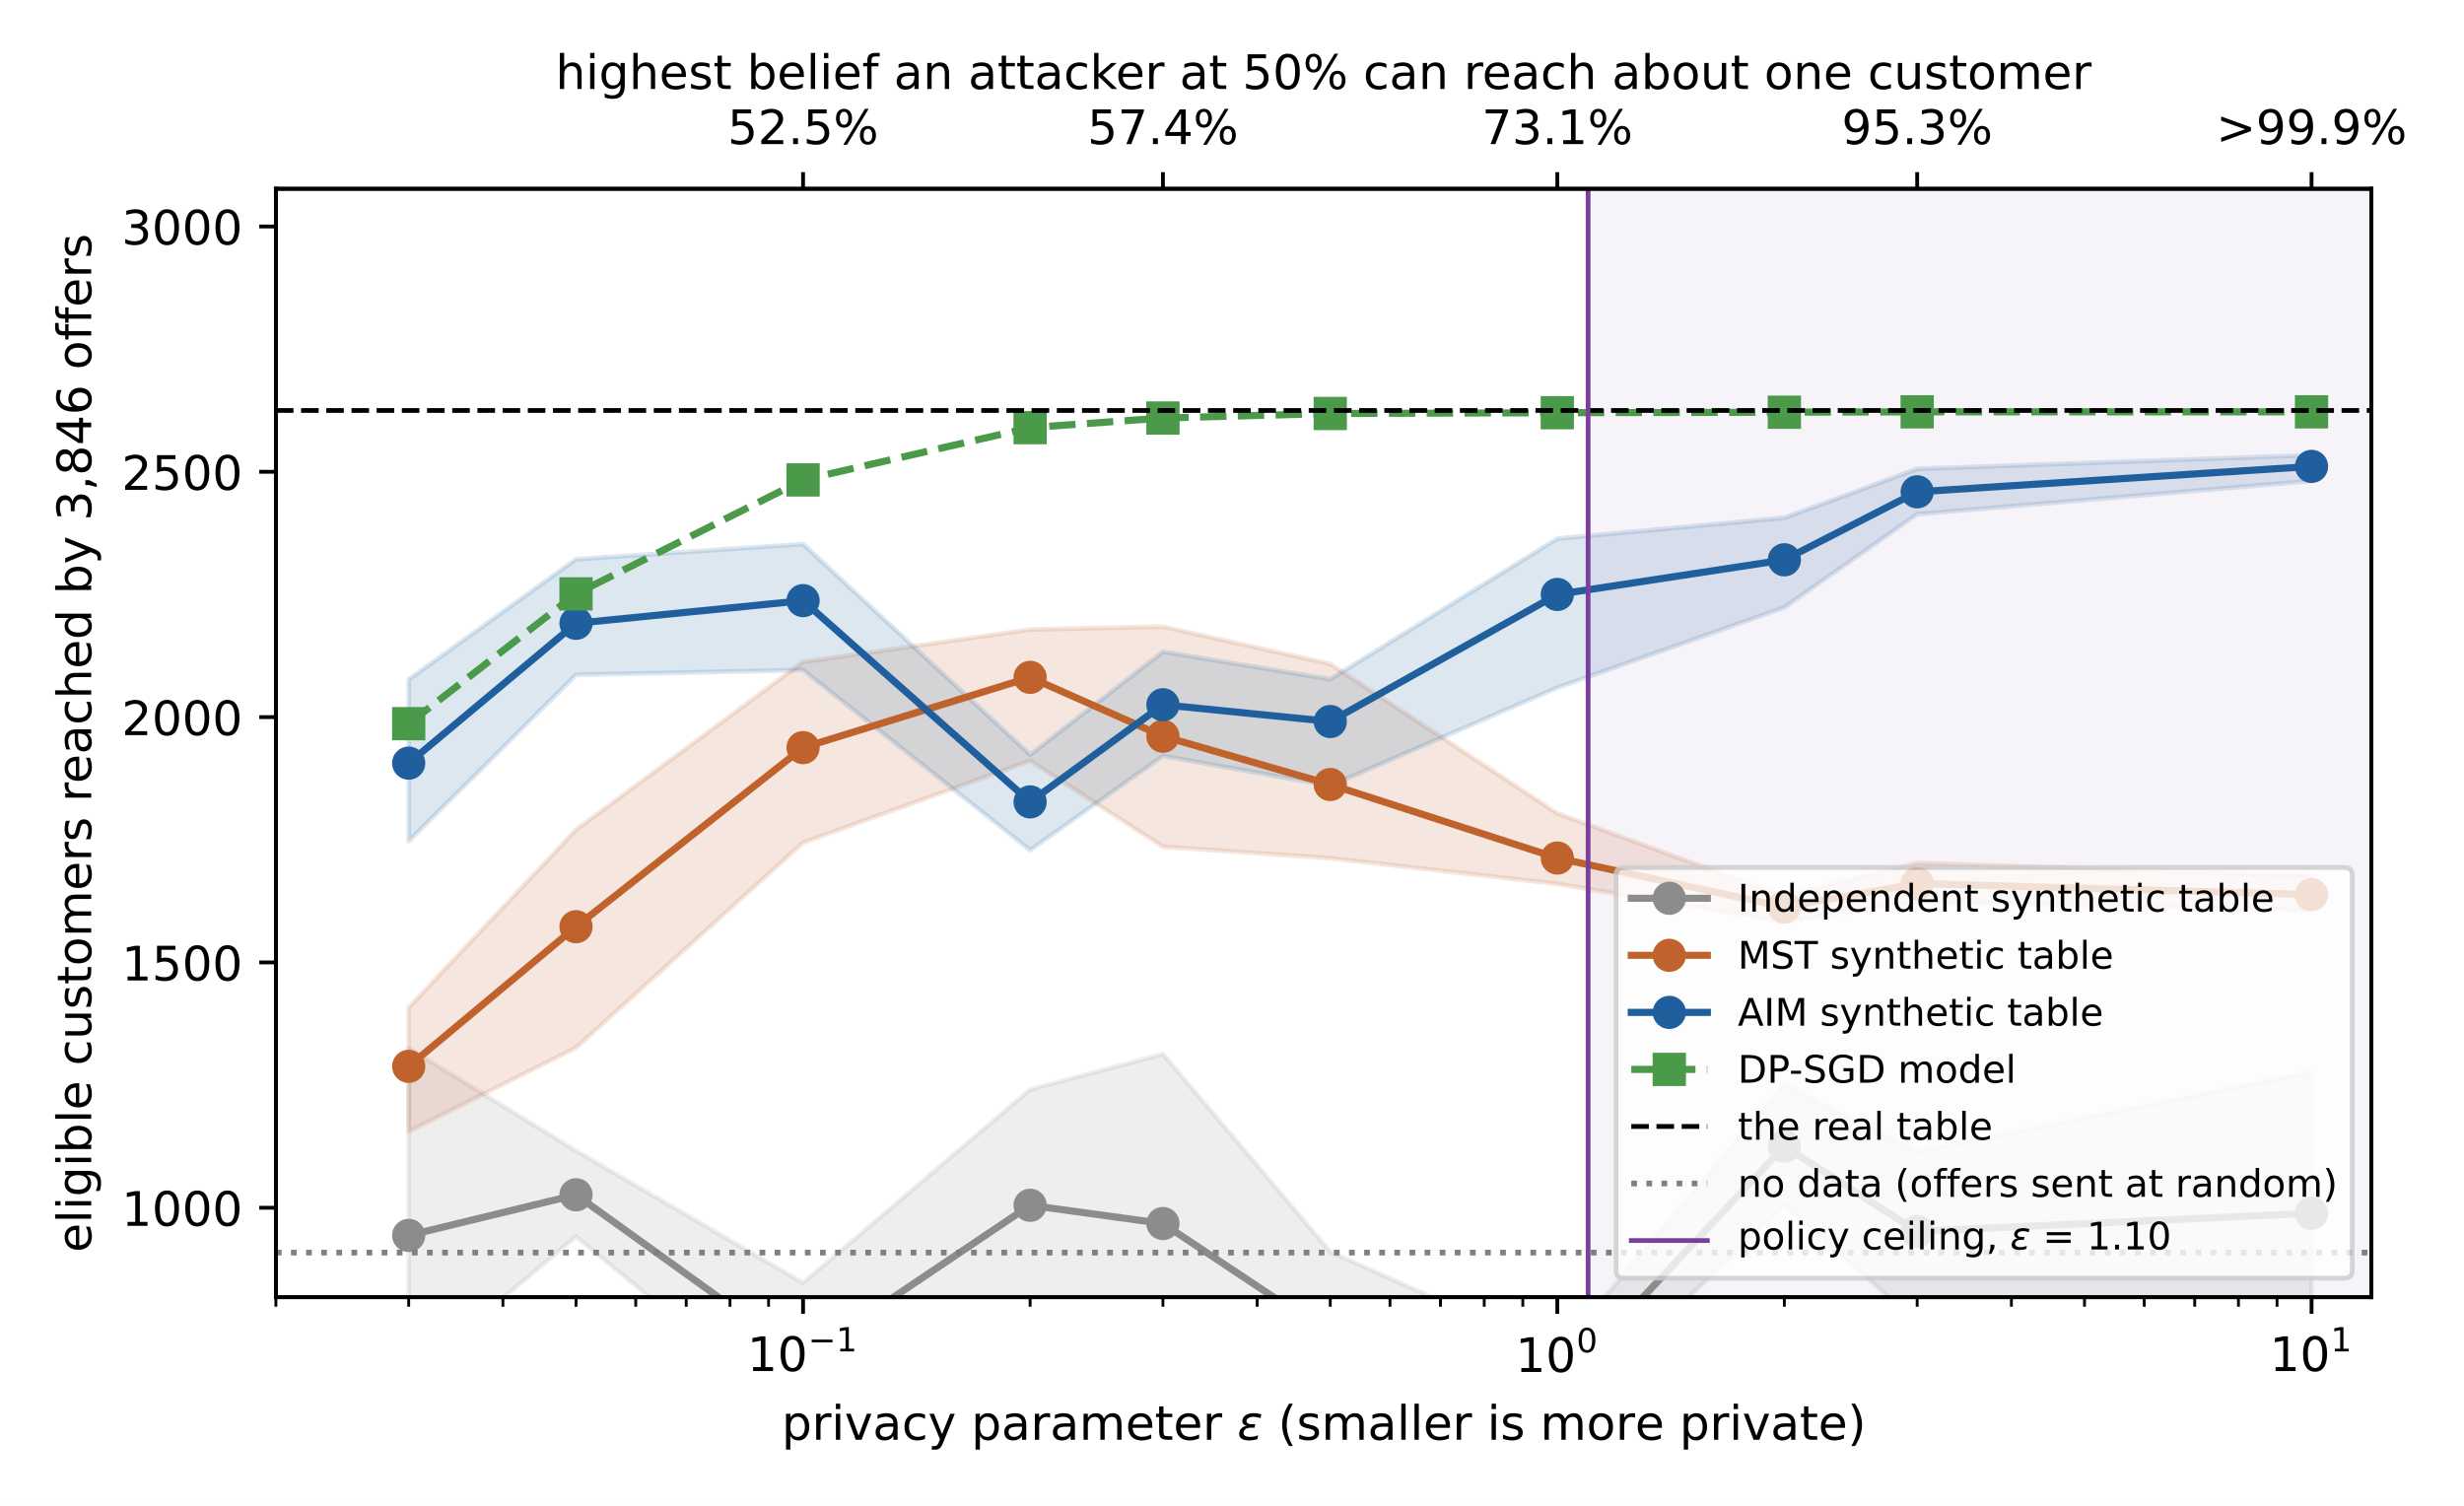
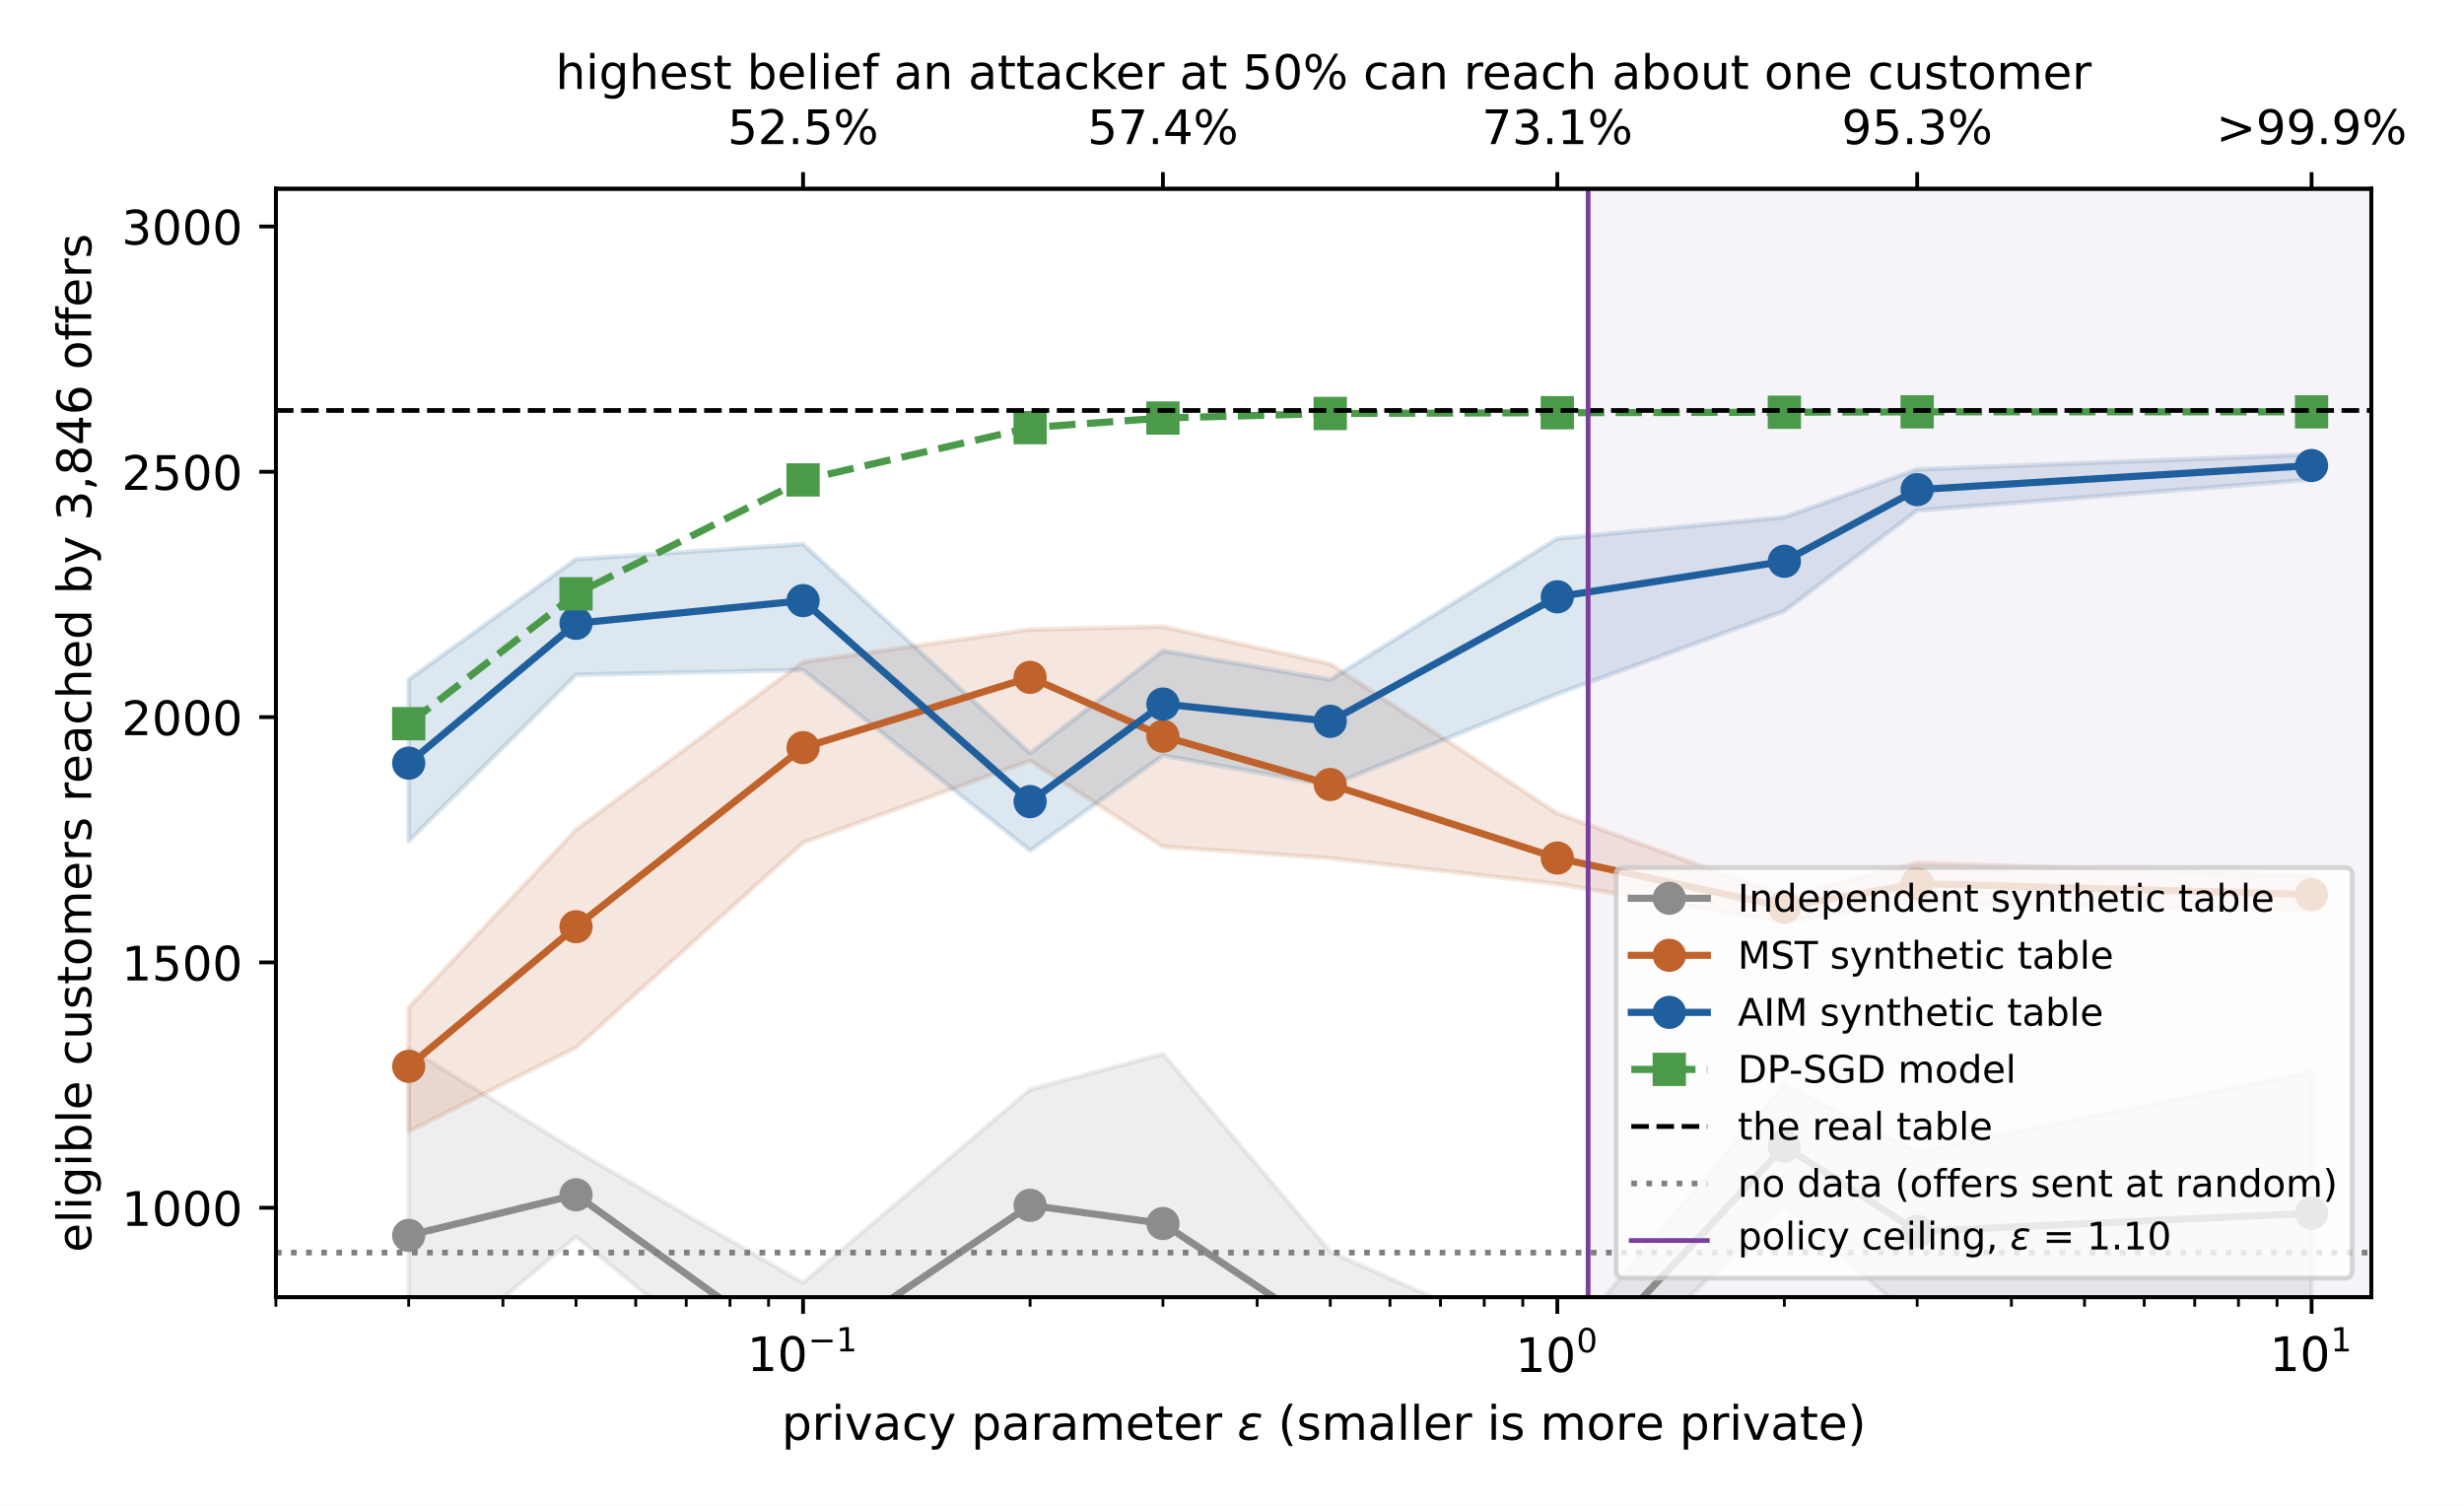
<svg xmlns="http://www.w3.org/2000/svg" xmlns:xlink="http://www.w3.org/1999/xlink" width="518.4pt" height="316.8pt" viewBox="0 0 518.4 316.8" version="1.1">
  <defs>
    <style type="text/css">*{stroke-linejoin: round; stroke-linecap: butt}</style>
  </defs>
  <g id="figure_1">
    <g id="patch_1">
      <path d="M 0 316.8  L 518.4 316.8  L 518.4 0  L 0 0  z " style="fill: #ffffff" />
    </g>
    <g id="axes_1">
      <g id="patch_2">
        <path d="M 58.042 272.915  L 498.891 272.915  L 498.891 39.72  L 58.042 39.72  z " style="fill: #ffffff" />
      </g>
      <g id="FillBetweenPolyCollection_1">
        <defs>
          <path id="m046c547643" d="M 85.985 -96.294  L 85.985 -27.052  L 121.189 -56.636  L 168.958 -17.225  L 216.726 -40.471  L 244.669 -16.956  L 279.873 -20.817  L 327.642 -17.142  L 375.411 -63.304  L 403.353 -38.592  L 486.326 -21.932  L 486.326 -91.257  L 486.326 -91.257  L 403.353 -74.473  L 375.411 -88.614  L 327.642 -32.172  L 279.873 -53.436  L 244.669 -95.055  L 216.726 -87.582  L 168.958 -46.912  L 121.189 -74.679  L 85.985 -96.294  z " style="stroke: #8c8c8c; stroke-opacity: 0.15" />
        </defs>
        <g clip-path="url(#p48dd86b86d)">
          <use xlink:href="#m046c547643" x="0" y="316.8" style="fill: #8c8c8c; fill-opacity: 0.15; stroke: #8c8c8c; stroke-opacity: 0.15" />
        </g>
      </g>
      <g id="FillBetweenPolyCollection_2">
        <defs>
          <path id="m3405b8606b" d="M 85.985 -104.82  L 85.985 -78.767  L 121.189 -96.377  L 168.958 -139.503  L 216.726 -156.742  L 244.669 -138.657  L 279.873 -136.242  L 327.642 -130.833  L 375.411 -122.864  L 403.353 -127.096  L 486.326 -125.217  L 486.326 -132.546  L 486.326 -132.546  L 403.353 -135.23  L 375.411 -128.19  L 327.642 -145.676  L 279.873 -177.098  L 244.669 -184.963  L 216.726 -184.364  L 168.958 -177.531  L 121.189 -142.229  L 85.985 -104.82  z " style="stroke: #c0622b; stroke-opacity: 0.15" />
        </defs>
        <g clip-path="url(#p48dd86b86d)">
          <use xlink:href="#m3405b8606b" x="0" y="316.8" style="fill: #c0622b; fill-opacity: 0.15; stroke: #c0622b; stroke-opacity: 0.15" />
        </g>
      </g>
      <g id="FillBetweenPolyCollection_3">
        <defs>
-           <path id="ma29a6dd625" d="M 85.985 -173.836  L 85.985 -139.834  L 121.189 -174.827  L 168.958 -175.838  L 216.726 -137.934  L 244.669 -157.753  L 279.873 -151.477  L 327.642 -172.122  L 375.411 -189.01  L 403.353 -208.622  L 486.326 -215.621  L 486.326 -221.03  L 486.326 -221.03  L 403.353 -218.16  L 375.411 -207.858  L 327.642 -203.482  L 279.873 -173.898  L 244.669 -179.678  L 216.726 -158.022  L 168.958 -202.325  L 121.189 -199.146  L 85.985 -173.836  z " style="stroke: #1f5f9e; stroke-opacity: 0.15" />
+           <path id="me65c56dc7b" d="M 85.985 -173.836  L 85.985 -139.834  L 121.189 -174.827  L 168.958 -175.838  L 216.726 -137.852  L 244.669 -157.836  L 279.873 -151.539  L 327.642 -170.801  L 375.411 -188.246  L 403.353 -209.407  L 486.326 -215.889  L 486.326 -221.174  L 486.326 -221.174  L 403.353 -218.057  L 375.411 -207.982  L 327.642 -203.523  L 279.873 -173.815  L 244.669 -179.885  L 216.726 -158.352  L 168.958 -202.325  L 121.189 -199.146  L 85.985 -173.836  z " style="stroke: #1f5f9e; stroke-opacity: 0.15" />
        </defs>
        <g clip-path="url(#p48dd86b86d)">
-           <use xlink:href="#ma29a6dd625" x="0" y="316.8" style="fill: #1f5f9e; fill-opacity: 0.15; stroke: #1f5f9e; stroke-opacity: 0.15" />
+           <use xlink:href="#me65c56dc7b" x="0" y="316.8" style="fill: #1f5f9e; fill-opacity: 0.15; stroke: #1f5f9e; stroke-opacity: 0.15" />
        </g>
      </g>
      <g id="patch_3">
        <path d="M 334.123 272.915  L 498.891 272.915  L 498.891 39.72  L 334.123 39.72  z " clip-path="url(#p48dd86b86d)" style="fill: #7a3e9d; opacity: 0.06; stroke: #7a3e9d; stroke-linejoin: miter" />
      </g>
      <g id="matplotlib.axis_1">
        <g id="xtick_1">
          <g id="line2d_1">
            <defs>
              <path id="m0643501b7b" d="M 0 0  L 0 3.5  " style="stroke: #000000; stroke-width: 0.8" />
            </defs>
            <g>
              <use xlink:href="#m0643501b7b" x="168.958" y="272.915" style="stroke: #000000; stroke-width: 0.8" />
            </g>
          </g>
          <g id="text_1">
            <g transform="translate(157.2078 289.2153)">
              <text>
                <tspan x="0" y="-0.762" style="font-size: 10px; font-family: 'DejaVu Sans'">1</tspan>
                <tspan x="6.362" y="-0.762" style="font-size: 10px; font-family: 'DejaVu Sans'">0</tspan>
                <tspan x="12.82" y="-4.892" style="font-size: 7px; font-family: 'DejaVu Sans'">−</tspan>
                <tspan x="18.686" y="-4.892" style="font-size: 7px; font-family: 'DejaVu Sans'">1</tspan>
              </text>
            </g>
          </g>
        </g>
        <g id="xtick_2">
          <g id="line2d_2">
            <g>
              <use xlink:href="#m0643501b7b" x="327.642" y="272.915" style="stroke: #000000; stroke-width: 0.8" />
            </g>
          </g>
          <g id="text_2">
            <g transform="translate(318.8418 289.3153)">
              <text>
                <tspan x="0" y="-0.675" style="font-size: 10px; font-family: 'DejaVu Sans'">1</tspan>
                <tspan x="6.362" y="-0.675" style="font-size: 10px; font-family: 'DejaVu Sans'">0</tspan>
                <tspan x="12.82" y="-4.805" style="font-size: 7px; font-family: 'DejaVu Sans'">0</tspan>
              </text>
            </g>
          </g>
        </g>
        <g id="xtick_3">
          <g id="line2d_3">
            <g>
              <use xlink:href="#m0643501b7b" x="486.326" y="272.915" style="stroke: #000000; stroke-width: 0.8" />
            </g>
          </g>
          <g id="text_3">
            <g transform="translate(477.5259 289.2153)">
              <text>
                <tspan x="0" y="-0.762" style="font-size: 10px; font-family: 'DejaVu Sans'">1</tspan>
                <tspan x="6.362" y="-0.762" style="font-size: 10px; font-family: 'DejaVu Sans'">0</tspan>
                <tspan x="12.82" y="-4.892" style="font-size: 7px; font-family: 'DejaVu Sans'">1</tspan>
              </text>
            </g>
          </g>
        </g>
        <g id="xtick_4">
          <g id="line2d_4">
            <defs>
              <path id="md805db2b2f" d="M 0 0  L 0 2  " style="stroke: #000000; stroke-width: 0.6" />
            </defs>
            <g>
              <use xlink:href="#md805db2b2f" x="58.042" y="272.915" style="stroke: #000000; stroke-width: 0.6" />
            </g>
          </g>
        </g>
        <g id="xtick_5">
          <g id="line2d_5">
            <g>
              <use xlink:href="#md805db2b2f" x="85.985" y="272.915" style="stroke: #000000; stroke-width: 0.6" />
            </g>
          </g>
        </g>
        <g id="xtick_6">
          <g id="line2d_6">
            <g>
              <use xlink:href="#md805db2b2f" x="105.811" y="272.915" style="stroke: #000000; stroke-width: 0.6" />
            </g>
          </g>
        </g>
        <g id="xtick_7">
          <g id="line2d_7">
            <g>
              <use xlink:href="#md805db2b2f" x="121.189" y="272.915" style="stroke: #000000; stroke-width: 0.6" />
            </g>
          </g>
        </g>
        <g id="xtick_8">
          <g id="line2d_8">
            <g>
              <use xlink:href="#md805db2b2f" x="133.754" y="272.915" style="stroke: #000000; stroke-width: 0.6" />
            </g>
          </g>
        </g>
        <g id="xtick_9">
          <g id="line2d_9">
            <g>
              <use xlink:href="#md805db2b2f" x="144.377" y="272.915" style="stroke: #000000; stroke-width: 0.6" />
            </g>
          </g>
        </g>
        <g id="xtick_10">
          <g id="line2d_10">
            <g>
              <use xlink:href="#md805db2b2f" x="153.58" y="272.915" style="stroke: #000000; stroke-width: 0.6" />
            </g>
          </g>
        </g>
        <g id="xtick_11">
          <g id="line2d_11">
            <g>
              <use xlink:href="#md805db2b2f" x="161.697" y="272.915" style="stroke: #000000; stroke-width: 0.6" />
            </g>
          </g>
        </g>
        <g id="xtick_12">
          <g id="line2d_12">
            <g>
              <use xlink:href="#md805db2b2f" x="216.726" y="272.915" style="stroke: #000000; stroke-width: 0.6" />
            </g>
          </g>
        </g>
        <g id="xtick_13">
          <g id="line2d_13">
            <g>
              <use xlink:href="#md805db2b2f" x="244.669" y="272.915" style="stroke: #000000; stroke-width: 0.6" />
            </g>
          </g>
        </g>
        <g id="xtick_14">
          <g id="line2d_14">
            <g>
              <use xlink:href="#md805db2b2f" x="264.495" y="272.915" style="stroke: #000000; stroke-width: 0.6" />
            </g>
          </g>
        </g>
        <g id="xtick_15">
          <g id="line2d_15">
            <g>
              <use xlink:href="#md805db2b2f" x="279.873" y="272.915" style="stroke: #000000; stroke-width: 0.6" />
            </g>
          </g>
        </g>
        <g id="xtick_16">
          <g id="line2d_16">
            <g>
              <use xlink:href="#md805db2b2f" x="292.438" y="272.915" style="stroke: #000000; stroke-width: 0.6" />
            </g>
          </g>
        </g>
        <g id="xtick_17">
          <g id="line2d_17">
            <g>
              <use xlink:href="#md805db2b2f" x="303.061" y="272.915" style="stroke: #000000; stroke-width: 0.6" />
            </g>
          </g>
        </g>
        <g id="xtick_18">
          <g id="line2d_18">
            <g>
              <use xlink:href="#md805db2b2f" x="312.264" y="272.915" style="stroke: #000000; stroke-width: 0.6" />
            </g>
          </g>
        </g>
        <g id="xtick_19">
          <g id="line2d_19">
            <g>
              <use xlink:href="#md805db2b2f" x="320.381" y="272.915" style="stroke: #000000; stroke-width: 0.6" />
            </g>
          </g>
        </g>
        <g id="xtick_20">
          <g id="line2d_20">
            <g>
              <use xlink:href="#md805db2b2f" x="375.411" y="272.915" style="stroke: #000000; stroke-width: 0.6" />
            </g>
          </g>
        </g>
        <g id="xtick_21">
          <g id="line2d_21">
            <g>
              <use xlink:href="#md805db2b2f" x="403.353" y="272.915" style="stroke: #000000; stroke-width: 0.6" />
            </g>
          </g>
        </g>
        <g id="xtick_22">
          <g id="line2d_22">
            <g>
              <use xlink:href="#md805db2b2f" x="423.179" y="272.915" style="stroke: #000000; stroke-width: 0.6" />
            </g>
          </g>
        </g>
        <g id="xtick_23">
          <g id="line2d_23">
            <g>
              <use xlink:href="#md805db2b2f" x="438.557" y="272.915" style="stroke: #000000; stroke-width: 0.6" />
            </g>
          </g>
        </g>
        <g id="xtick_24">
          <g id="line2d_24">
            <g>
              <use xlink:href="#md805db2b2f" x="451.122" y="272.915" style="stroke: #000000; stroke-width: 0.6" />
            </g>
          </g>
        </g>
        <g id="xtick_25">
          <g id="line2d_25">
            <g>
              <use xlink:href="#md805db2b2f" x="461.745" y="272.915" style="stroke: #000000; stroke-width: 0.6" />
            </g>
          </g>
        </g>
        <g id="xtick_26">
          <g id="line2d_26">
            <g>
              <use xlink:href="#md805db2b2f" x="470.948" y="272.915" style="stroke: #000000; stroke-width: 0.6" />
            </g>
          </g>
        </g>
        <g id="xtick_27">
          <g id="line2d_27">
            <g>
              <use xlink:href="#md805db2b2f" x="479.065" y="272.915" style="stroke: #000000; stroke-width: 0.6" />
            </g>
          </g>
        </g>
        <g id="text_4">
          <g transform="translate(164.4665 303.3177)">
            <text>
              <tspan x="0" y="-0.406" style="font-size: 10px; font-family: 'DejaVu Sans'">p</tspan>
              <tspan x="6.348" y="-0.406" style="font-size: 10px; font-family: 'DejaVu Sans'">r</tspan>
              <tspan x="10.459" y="-0.406" style="font-size: 10px; font-family: 'DejaVu Sans'">i</tspan>
              <tspan x="13.237" y="-0.406" style="font-size: 10px; font-family: 'DejaVu Sans'">v</tspan>
              <tspan x="19.155" y="-0.406" style="font-size: 10px; font-family: 'DejaVu Sans'">a</tspan>
              <tspan x="25.283" y="-0.406" style="font-size: 10px; font-family: 'DejaVu Sans'">c</tspan>
              <tspan x="30.781" y="-0.406" style="font-size: 10px; font-family: 'DejaVu Sans'">y</tspan>
              <tspan x="36.699" y="-0.406" style="font-size: 10px; font-family: 'DejaVu Sans'"> </tspan>
              <tspan x="39.878" y="-0.406" style="font-size: 10px; font-family: 'DejaVu Sans'">p</tspan>
              <tspan x="46.226" y="-0.406" style="font-size: 10px; font-family: 'DejaVu Sans'">a</tspan>
              <tspan x="52.354" y="-0.406" style="font-size: 10px; font-family: 'DejaVu Sans'">r</tspan>
              <tspan x="56.465" y="-0.406" style="font-size: 10px; font-family: 'DejaVu Sans'">a</tspan>
              <tspan x="62.593" y="-0.406" style="font-size: 10px; font-family: 'DejaVu Sans'">m</tspan>
              <tspan x="72.334" y="-0.406" style="font-size: 10px; font-family: 'DejaVu Sans'">e</tspan>
              <tspan x="78.486" y="-0.406" style="font-size: 10px; font-family: 'DejaVu Sans'">t</tspan>
              <tspan x="82.407" y="-0.406" style="font-size: 10px; font-family: 'DejaVu Sans'">e</tspan>
              <tspan x="88.56" y="-0.406" style="font-size: 10px; font-family: 'DejaVu Sans'">r</tspan>
              <tspan x="92.671" y="-0.406" style="font-size: 10px; font-family: 'DejaVu Sans'"> </tspan>
              <tspan x="101.255" y="-0.406" style="font-size: 10px; font-family: 'DejaVu Sans'"> </tspan>
              <tspan x="104.434" y="-0.406" style="font-size: 10px; font-family: 'DejaVu Sans'">(</tspan>
              <tspan x="108.335" y="-0.406" style="font-size: 10px; font-family: 'DejaVu Sans'">s</tspan>
              <tspan x="113.545" y="-0.406" style="font-size: 10px; font-family: 'DejaVu Sans'">m</tspan>
              <tspan x="123.286" y="-0.406" style="font-size: 10px; font-family: 'DejaVu Sans'">a</tspan>
              <tspan x="129.414" y="-0.406" style="font-size: 10px; font-family: 'DejaVu Sans'">l</tspan>
              <tspan x="132.192" y="-0.406" style="font-size: 10px; font-family: 'DejaVu Sans'">l</tspan>
              <tspan x="134.971" y="-0.406" style="font-size: 10px; font-family: 'DejaVu Sans'">e</tspan>
              <tspan x="141.123" y="-0.406" style="font-size: 10px; font-family: 'DejaVu Sans'">r</tspan>
              <tspan x="145.234" y="-0.406" style="font-size: 10px; font-family: 'DejaVu Sans'"> </tspan>
              <tspan x="148.413" y="-0.406" style="font-size: 10px; font-family: 'DejaVu Sans'">i</tspan>
              <tspan x="151.191" y="-0.406" style="font-size: 10px; font-family: 'DejaVu Sans'">s</tspan>
              <tspan x="156.401" y="-0.406" style="font-size: 10px; font-family: 'DejaVu Sans'"> </tspan>
              <tspan x="159.58" y="-0.406" style="font-size: 10px; font-family: 'DejaVu Sans'">m</tspan>
              <tspan x="169.321" y="-0.406" style="font-size: 10px; font-family: 'DejaVu Sans'">o</tspan>
              <tspan x="175.439" y="-0.406" style="font-size: 10px; font-family: 'DejaVu Sans'">r</tspan>
              <tspan x="179.551" y="-0.406" style="font-size: 10px; font-family: 'DejaVu Sans'">e</tspan>
              <tspan x="185.703" y="-0.406" style="font-size: 10px; font-family: 'DejaVu Sans'"> </tspan>
              <tspan x="188.882" y="-0.406" style="font-size: 10px; font-family: 'DejaVu Sans'">p</tspan>
              <tspan x="195.229" y="-0.406" style="font-size: 10px; font-family: 'DejaVu Sans'">r</tspan>
              <tspan x="199.341" y="-0.406" style="font-size: 10px; font-family: 'DejaVu Sans'">i</tspan>
              <tspan x="202.119" y="-0.406" style="font-size: 10px; font-family: 'DejaVu Sans'">v</tspan>
              <tspan x="208.037" y="-0.406" style="font-size: 10px; font-family: 'DejaVu Sans'">a</tspan>
              <tspan x="214.165" y="-0.406" style="font-size: 10px; font-family: 'DejaVu Sans'">t</tspan>
              <tspan x="218.086" y="-0.406" style="font-size: 10px; font-family: 'DejaVu Sans'">e</tspan>
              <tspan x="224.238" y="-0.406" style="font-size: 10px; font-family: 'DejaVu Sans'">)</tspan>
              <tspan x="95.85" y="-0.406" style="font-style: oblique; font-size: 10px; font-family: 'DejaVu Sans'">ε</tspan>
            </text>
          </g>
        </g>
      </g>
      <g id="matplotlib.axis_2">
        <g id="ytick_1">
          <g id="line2d_28">
            <defs>
              <path id="m30115513dc" d="M 0 0  L -3.5 0  " style="stroke: #000000; stroke-width: 0.8" />
            </defs>
            <g>
              <use xlink:href="#m30115513dc" x="58.042" y="254.095" style="stroke: #000000; stroke-width: 0.8" />
            </g>
          </g>
          <g id="text_5">
            <text style="font-size: 10px; font-family: 'DejaVu Sans', 'Bitstream Vera Sans', 'Computer Modern Sans Serif', 'Lucida Grande', 'Verdana', 'Geneva', 'Lucid', 'Arial', 'Helvetica', 'Avant Garde', sans-serif; text-anchor: end" x="51.042" y="257.894" transform="rotate(-0 51.04234 257.8937)">1000</text>
          </g>
        </g>
        <g id="ytick_2">
          <g id="line2d_29">
            <g>
              <use xlink:href="#m30115513dc" x="58.042" y="202.483" style="stroke: #000000; stroke-width: 0.8" />
            </g>
          </g>
          <g id="text_6">
            <text style="font-size: 10px; font-family: 'DejaVu Sans', 'Bitstream Vera Sans', 'Computer Modern Sans Serif', 'Lucida Grande', 'Verdana', 'Geneva', 'Lucid', 'Arial', 'Helvetica', 'Avant Garde', sans-serif; text-anchor: end" x="51.042" y="206.282" transform="rotate(-0 51.04234 206.2819)">1500</text>
          </g>
        </g>
        <g id="ytick_3">
          <g id="line2d_30">
            <g>
              <use xlink:href="#m30115513dc" x="58.042" y="150.871" style="stroke: #000000; stroke-width: 0.8" />
            </g>
          </g>
          <g id="text_7">
            <text style="font-size: 10px; font-family: 'DejaVu Sans', 'Bitstream Vera Sans', 'Computer Modern Sans Serif', 'Lucida Grande', 'Verdana', 'Geneva', 'Lucid', 'Arial', 'Helvetica', 'Avant Garde', sans-serif; text-anchor: end" x="51.042" y="154.67" transform="rotate(-0 51.04234 154.6701)">2000</text>
          </g>
        </g>
        <g id="ytick_4">
          <g id="line2d_31">
            <g>
              <use xlink:href="#m30115513dc" x="58.042" y="99.259" style="stroke: #000000; stroke-width: 0.8" />
            </g>
          </g>
          <g id="text_8">
            <text style="font-size: 10px; font-family: 'DejaVu Sans', 'Bitstream Vera Sans', 'Computer Modern Sans Serif', 'Lucida Grande', 'Verdana', 'Geneva', 'Lucid', 'Arial', 'Helvetica', 'Avant Garde', sans-serif; text-anchor: end" x="51.042" y="103.058" transform="rotate(-0 51.04234 103.0582)">2500</text>
          </g>
        </g>
        <g id="ytick_5">
          <g id="line2d_32">
            <g>
              <use xlink:href="#m30115513dc" x="58.042" y="47.648" style="stroke: #000000; stroke-width: 0.8" />
            </g>
          </g>
          <g id="text_9">
            <text style="font-size: 10px; font-family: 'DejaVu Sans', 'Bitstream Vera Sans', 'Computer Modern Sans Serif', 'Lucida Grande', 'Verdana', 'Geneva', 'Lucid', 'Arial', 'Helvetica', 'Avant Garde', sans-serif; text-anchor: end" x="51.042" y="51.446" transform="rotate(-0 51.04234 51.44641)">3000</text>
          </g>
        </g>
        <g id="text_10">
          <text style="font-size: 10px; font-family: 'DejaVu Sans', 'Bitstream Vera Sans', 'Computer Modern Sans Serif', 'Lucida Grande', 'Verdana', 'Geneva', 'Lucid', 'Arial', 'Helvetica', 'Avant Garde', sans-serif; text-anchor: middle" x="19.19" y="156.318" transform="rotate(-90 19.19 156.3177)">eligible customers reached by 3,846 offers</text>
        </g>
      </g>
      <g id="line2d_33">
        <path d="M 85.985 259.917  L 121.189 251.37  L 168.958 285.702  L 216.726 253.579  L 244.669 257.419  L 279.873 280.83  L 327.642 292.164  L 375.411 241.151  L 403.353 259.07  L 486.326 255.251  " clip-path="url(#p48dd86b86d)" style="fill: none; stroke: #8c8c8c; stroke-width: 1.5; stroke-linecap: square" />
        <defs>
          <path id="m89b5299bce" d="M 0 3  C 0.796 3 1.559 2.684 2.121 2.121  C 2.684 1.559 3 0.796 3 0  C 3 -0.796 2.684 -1.559 2.121 -2.121  C 1.559 -2.684 0.796 -3 0 -3  C -0.796 -3 -1.559 -2.684 -2.121 -2.121  C -2.684 -1.559 -3 -0.796 -3 0  C -3 0.796 -2.684 1.559 -2.121 2.121  C -1.559 2.684 -0.796 3 0 3  z " style="stroke: #8c8c8c" />
        </defs>
        <g clip-path="url(#p48dd86b86d)">
          <use xlink:href="#m89b5299bce" x="85.985" y="259.917" style="fill: #8c8c8c; stroke: #8c8c8c" />
          <use xlink:href="#m89b5299bce" x="121.189" y="251.37" style="fill: #8c8c8c; stroke: #8c8c8c" />
          <use xlink:href="#m89b5299bce" x="168.958" y="285.702" style="fill: #8c8c8c; stroke: #8c8c8c" />
          <use xlink:href="#m89b5299bce" x="216.726" y="253.579" style="fill: #8c8c8c; stroke: #8c8c8c" />
          <use xlink:href="#m89b5299bce" x="244.669" y="257.419" style="fill: #8c8c8c; stroke: #8c8c8c" />
          <use xlink:href="#m89b5299bce" x="279.873" y="280.83" style="fill: #8c8c8c; stroke: #8c8c8c" />
          <use xlink:href="#m89b5299bce" x="327.642" y="292.164" style="fill: #8c8c8c; stroke: #8c8c8c" />
          <use xlink:href="#m89b5299bce" x="375.411" y="241.151" style="fill: #8c8c8c; stroke: #8c8c8c" />
          <use xlink:href="#m89b5299bce" x="403.353" y="259.07" style="fill: #8c8c8c; stroke: #8c8c8c" />
          <use xlink:href="#m89b5299bce" x="486.326" y="255.251" style="fill: #8c8c8c; stroke: #8c8c8c" />
        </g>
      </g>
      <g id="line2d_34">
        <path d="M 85.985 224.346  L 121.189 194.968  L 168.958 157.292  L 216.726 142.51  L 244.669 154.897  L 279.873 165.054  L 327.642 180.517  L 375.411 190.839  L 403.353 185.885  L 486.326 188.218  " clip-path="url(#p48dd86b86d)" style="fill: none; stroke: #c0622b; stroke-width: 1.5; stroke-linecap: square" />
        <defs>
          <path id="m8ba2388295" d="M 0 3  C 0.796 3 1.559 2.684 2.121 2.121  C 2.684 1.559 3 0.796 3 0  C 3 -0.796 2.684 -1.559 2.121 -2.121  C 1.559 -2.684 0.796 -3 0 -3  C -0.796 -3 -1.559 -2.684 -2.121 -2.121  C -2.684 -1.559 -3 -0.796 -3 0  C -3 0.796 -2.684 1.559 -2.121 2.121  C -1.559 2.684 -0.796 3 0 3  z " style="stroke: #c0622b" />
        </defs>
        <g clip-path="url(#p48dd86b86d)">
          <use xlink:href="#m8ba2388295" x="85.985" y="224.346" style="fill: #c0622b; stroke: #c0622b" />
          <use xlink:href="#m8ba2388295" x="121.189" y="194.968" style="fill: #c0622b; stroke: #c0622b" />
          <use xlink:href="#m8ba2388295" x="168.958" y="157.292" style="fill: #c0622b; stroke: #c0622b" />
          <use xlink:href="#m8ba2388295" x="216.726" y="142.51" style="fill: #c0622b; stroke: #c0622b" />
          <use xlink:href="#m8ba2388295" x="244.669" y="154.897" style="fill: #c0622b; stroke: #c0622b" />
          <use xlink:href="#m8ba2388295" x="279.873" y="165.054" style="fill: #c0622b; stroke: #c0622b" />
          <use xlink:href="#m8ba2388295" x="327.642" y="180.517" style="fill: #c0622b; stroke: #c0622b" />
          <use xlink:href="#m8ba2388295" x="375.411" y="190.839" style="fill: #c0622b; stroke: #c0622b" />
          <use xlink:href="#m8ba2388295" x="403.353" y="185.885" style="fill: #c0622b; stroke: #c0622b" />
          <use xlink:href="#m8ba2388295" x="486.326" y="188.218" style="fill: #c0622b; stroke: #c0622b" />
        </g>
      </g>
      <g id="line2d_35">
-         <path d="M 85.985 160.554  L 121.189 131.135  L 168.958 126.366  L 216.726 168.708  L 244.669 148.27  L 279.873 151.8  L 327.642 125.065  L 375.411 117.778  L 403.353 103.471  L 486.326 98.124  " clip-path="url(#p48dd86b86d)" style="fill: none; stroke: #1f5f9e; stroke-width: 1.5; stroke-linecap: square" />
+         <path d="M 85.985 160.554  L 121.189 131.135  L 168.958 126.366  L 216.726 168.646  L 244.669 148.125  L 279.873 151.759  L 327.642 125.561  L 375.411 118.087  L 403.353 103.017  L 486.326 97.938  " clip-path="url(#p48dd86b86d)" style="fill: none; stroke: #1f5f9e; stroke-width: 1.5; stroke-linecap: square" />
        <defs>
          <path id="m212df8977a" d="M 0 3  C 0.796 3 1.559 2.684 2.121 2.121  C 2.684 1.559 3 0.796 3 0  C 3 -0.796 2.684 -1.559 2.121 -2.121  C 1.559 -2.684 0.796 -3 0 -3  C -0.796 -3 -1.559 -2.684 -2.121 -2.121  C -2.684 -1.559 -3 -0.796 -3 0  C -3 0.796 -2.684 1.559 -2.121 2.121  C -1.559 2.684 -0.796 3 0 3  z " style="stroke: #1f5f9e" />
        </defs>
        <g clip-path="url(#p48dd86b86d)">
          <use xlink:href="#m212df8977a" x="85.985" y="160.554" style="fill: #1f5f9e; stroke: #1f5f9e" />
          <use xlink:href="#m212df8977a" x="121.189" y="131.135" style="fill: #1f5f9e; stroke: #1f5f9e" />
          <use xlink:href="#m212df8977a" x="168.958" y="126.366" style="fill: #1f5f9e; stroke: #1f5f9e" />
-           <use xlink:href="#m212df8977a" x="216.726" y="168.708" style="fill: #1f5f9e; stroke: #1f5f9e" />
-           <use xlink:href="#m212df8977a" x="244.669" y="148.27" style="fill: #1f5f9e; stroke: #1f5f9e" />
-           <use xlink:href="#m212df8977a" x="279.873" y="151.8" style="fill: #1f5f9e; stroke: #1f5f9e" />
-           <use xlink:href="#m212df8977a" x="327.642" y="125.065" style="fill: #1f5f9e; stroke: #1f5f9e" />
-           <use xlink:href="#m212df8977a" x="375.411" y="117.778" style="fill: #1f5f9e; stroke: #1f5f9e" />
-           <use xlink:href="#m212df8977a" x="403.353" y="103.471" style="fill: #1f5f9e; stroke: #1f5f9e" />
-           <use xlink:href="#m212df8977a" x="486.326" y="98.124" style="fill: #1f5f9e; stroke: #1f5f9e" />
+           <use xlink:href="#m212df8977a" x="216.726" y="168.646" style="fill: #1f5f9e; stroke: #1f5f9e" />
+           <use xlink:href="#m212df8977a" x="244.669" y="148.125" style="fill: #1f5f9e; stroke: #1f5f9e" />
+           <use xlink:href="#m212df8977a" x="279.873" y="151.759" style="fill: #1f5f9e; stroke: #1f5f9e" />
+           <use xlink:href="#m212df8977a" x="327.642" y="125.561" style="fill: #1f5f9e; stroke: #1f5f9e" />
+           <use xlink:href="#m212df8977a" x="375.411" y="118.087" style="fill: #1f5f9e; stroke: #1f5f9e" />
+           <use xlink:href="#m212df8977a" x="403.353" y="103.017" style="fill: #1f5f9e; stroke: #1f5f9e" />
+           <use xlink:href="#m212df8977a" x="486.326" y="97.938" style="fill: #1f5f9e; stroke: #1f5f9e" />
        </g>
      </g>
      <g id="line2d_36">
        <path d="M 85.985 152.254  L 121.189 124.941  L 168.958 100.973  L 216.726 89.969  L 244.669 87.946  L 279.873 86.996  L 327.642 86.831  L 375.411 86.728  L 403.353 86.645  L 486.326 86.645  " clip-path="url(#p48dd86b86d)" style="fill: none; stroke-dasharray: 5.55,2.4; stroke-dashoffset: 0; stroke: #4a9a4a; stroke-width: 1.5" />
        <defs>
          <path id="mf3610e5240" d="M -3 3  L 3 3  L 3 -3  L -3 -3  z " style="stroke: #4a9a4a; stroke-linejoin: miter" />
        </defs>
        <g clip-path="url(#p48dd86b86d)">
          <use xlink:href="#mf3610e5240" x="85.985" y="152.254" style="fill: #4a9a4a; stroke: #4a9a4a; stroke-linejoin: miter" />
          <use xlink:href="#mf3610e5240" x="121.189" y="124.941" style="fill: #4a9a4a; stroke: #4a9a4a; stroke-linejoin: miter" />
          <use xlink:href="#mf3610e5240" x="168.958" y="100.973" style="fill: #4a9a4a; stroke: #4a9a4a; stroke-linejoin: miter" />
          <use xlink:href="#mf3610e5240" x="216.726" y="89.969" style="fill: #4a9a4a; stroke: #4a9a4a; stroke-linejoin: miter" />
          <use xlink:href="#mf3610e5240" x="244.669" y="87.946" style="fill: #4a9a4a; stroke: #4a9a4a; stroke-linejoin: miter" />
          <use xlink:href="#mf3610e5240" x="279.873" y="86.996" style="fill: #4a9a4a; stroke: #4a9a4a; stroke-linejoin: miter" />
          <use xlink:href="#mf3610e5240" x="327.642" y="86.831" style="fill: #4a9a4a; stroke: #4a9a4a; stroke-linejoin: miter" />
          <use xlink:href="#mf3610e5240" x="375.411" y="86.728" style="fill: #4a9a4a; stroke: #4a9a4a; stroke-linejoin: miter" />
          <use xlink:href="#mf3610e5240" x="403.353" y="86.645" style="fill: #4a9a4a; stroke: #4a9a4a; stroke-linejoin: miter" />
          <use xlink:href="#mf3610e5240" x="486.326" y="86.645" style="fill: #4a9a4a; stroke: #4a9a4a; stroke-linejoin: miter" />
        </g>
      </g>
      <g id="line2d_37">
        <path d="M 58.042 86.356  L 498.891 86.356  " clip-path="url(#p48dd86b86d)" style="fill: none; stroke-dasharray: 3.7,1.6; stroke-dashoffset: 0; stroke: #000000" />
      </g>
      <g id="line2d_38">
        <path d="M 58.042 263.537  L 498.891 263.537  " clip-path="url(#p48dd86b86d)" style="fill: none; stroke-dasharray: 1.2,1.98; stroke-dashoffset: 0; stroke: #808080; stroke-width: 1.2" />
      </g>
      <g id="line2d_39">
        <path d="M 334.123 272.915  L 334.123 39.72  " clip-path="url(#p48dd86b86d)" style="fill: none; stroke: #7a3e9d; stroke-linecap: square" />
      </g>
      <g id="patch_4">
        <path d="M 58.042 272.915  L 58.042 39.72  " style="fill: none; stroke: #000000; stroke-width: 0.8; stroke-linejoin: miter; stroke-linecap: square" />
      </g>
      <g id="patch_5">
        <path d="M 498.891 272.915  L 498.891 39.72  " style="fill: none; stroke: #000000; stroke-width: 0.8; stroke-linejoin: miter; stroke-linecap: square" />
      </g>
      <g id="patch_6">
        <path d="M 58.042 272.915  L 498.891 272.915  " style="fill: none; stroke: #000000; stroke-width: 0.8; stroke-linejoin: miter; stroke-linecap: square" />
      </g>
      <g id="patch_7">
        <path d="M 58.042 39.72  L 498.891 39.72  " style="fill: none; stroke: #000000; stroke-width: 0.8; stroke-linejoin: miter; stroke-linecap: square" />
      </g>
      <g id="legend_1">
        <g id="patch_8">
          <path d="M 341.603 268.915  L 493.291 268.915  Q 494.891 268.915 494.891 267.315  L 494.891 184.11  Q 494.891 182.51 493.291 182.51  L 341.603 182.51  Q 340.003 182.51 340.003 184.11  L 340.003 267.315  Q 340.003 268.915 341.603 268.915  z " style="fill: #ffffff; opacity: 0.8; stroke: #cccccc; stroke-linejoin: miter" />
        </g>
        <g id="line2d_40">
          <path d="M 343.203 188.988  L 351.203 188.988  L 359.203 188.988  " style="fill: none; stroke: #8c8c8c; stroke-width: 1.5; stroke-linecap: square" />
          <g>
            <use xlink:href="#m89b5299bce" x="351.203" y="188.988" style="fill: #8c8c8c; stroke: #8c8c8c" />
          </g>
        </g>
        <g id="text_11">
          <text style="font-size: 8px; font-family: 'DejaVu Sans', 'Bitstream Vera Sans', 'Computer Modern Sans Serif', 'Lucida Grande', 'Verdana', 'Geneva', 'Lucid', 'Arial', 'Helvetica', 'Avant Garde', sans-serif; text-anchor: start" x="365.603" y="191.788" transform="rotate(-0 365.6032 191.7884)">Independent synthetic table</text>
        </g>
        <g id="line2d_41">
          <path d="M 343.203 200.989  L 351.203 200.989  L 359.203 200.989  " style="fill: none; stroke: #c0622b; stroke-width: 1.5; stroke-linecap: square" />
          <g>
            <use xlink:href="#m8ba2388295" x="351.203" y="200.989" style="fill: #c0622b; stroke: #c0622b" />
          </g>
        </g>
        <g id="text_12">
          <text style="font-size: 8px; font-family: 'DejaVu Sans', 'Bitstream Vera Sans', 'Computer Modern Sans Serif', 'Lucida Grande', 'Verdana', 'Geneva', 'Lucid', 'Arial', 'Helvetica', 'Avant Garde', sans-serif; text-anchor: start" x="365.603" y="203.789" transform="rotate(-0 365.6032 203.7891)">MST synthetic table</text>
        </g>
        <g id="line2d_42">
          <path d="M 343.203 212.99  L 351.203 212.99  L 359.203 212.99  " style="fill: none; stroke: #1f5f9e; stroke-width: 1.5; stroke-linecap: square" />
          <g>
            <use xlink:href="#m212df8977a" x="351.203" y="212.99" style="fill: #1f5f9e; stroke: #1f5f9e" />
          </g>
        </g>
        <g id="text_13">
          <text style="font-size: 8px; font-family: 'DejaVu Sans', 'Bitstream Vera Sans', 'Computer Modern Sans Serif', 'Lucida Grande', 'Verdana', 'Geneva', 'Lucid', 'Arial', 'Helvetica', 'Avant Garde', sans-serif; text-anchor: start" x="365.603" y="215.79" transform="rotate(-0 365.6032 215.7897)">AIM synthetic table</text>
        </g>
        <g id="line2d_43">
          <path d="M 343.203 224.99  L 351.203 224.99  L 359.203 224.99  " style="fill: none; stroke-dasharray: 5.55,2.4; stroke-dashoffset: 0; stroke: #4a9a4a; stroke-width: 1.5" />
          <g>
            <use xlink:href="#mf3610e5240" x="351.203" y="224.99" style="fill: #4a9a4a; stroke: #4a9a4a; stroke-linejoin: miter" />
          </g>
        </g>
        <g id="text_14">
          <text style="font-size: 8px; font-family: 'DejaVu Sans', 'Bitstream Vera Sans', 'Computer Modern Sans Serif', 'Lucida Grande', 'Verdana', 'Geneva', 'Lucid', 'Arial', 'Helvetica', 'Avant Garde', sans-serif; text-anchor: start" x="365.603" y="227.79" transform="rotate(-0 365.6032 227.7903)">DP-SGD model</text>
        </g>
        <g id="line2d_44">
          <path d="M 343.203 236.991  L 351.203 236.991  L 359.203 236.991  " style="fill: none; stroke-dasharray: 3.7,1.6; stroke-dashoffset: 0; stroke: #000000" />
        </g>
        <g id="text_15">
          <text style="font-size: 8px; font-family: 'DejaVu Sans', 'Bitstream Vera Sans', 'Computer Modern Sans Serif', 'Lucida Grande', 'Verdana', 'Geneva', 'Lucid', 'Arial', 'Helvetica', 'Avant Garde', sans-serif; text-anchor: start" x="365.603" y="239.791" transform="rotate(-0 365.6032 239.7909)">the real table</text>
        </g>
        <g id="line2d_45">
          <path d="M 343.203 248.992  L 351.203 248.992  L 359.203 248.992  " style="fill: none; stroke-dasharray: 1.2,1.98; stroke-dashoffset: 0; stroke: #808080; stroke-width: 1.2" />
        </g>
        <g id="text_16">
          <text style="font-size: 8px; font-family: 'DejaVu Sans', 'Bitstream Vera Sans', 'Computer Modern Sans Serif', 'Lucida Grande', 'Verdana', 'Geneva', 'Lucid', 'Arial', 'Helvetica', 'Avant Garde', sans-serif; text-anchor: start" x="365.603" y="251.792" transform="rotate(-0 365.6032 251.7916)">no data (offers sent at random)</text>
        </g>
        <g id="line2d_46">
          <path d="M 343.203 260.993  L 351.203 260.993  L 359.203 260.993  " style="fill: none; stroke: #7a3e9d; stroke-linecap: square" />
        </g>
        <g id="text_17">
          <g transform="translate(365.6032 263.7934)">
            <text>
              <tspan x="0" y="-0.922" style="font-size: 8px; font-family: 'DejaVu Sans'">p</tspan>
              <tspan x="5.078" y="-0.922" style="font-size: 8px; font-family: 'DejaVu Sans'">o</tspan>
              <tspan x="9.973" y="-0.922" style="font-size: 8px; font-family: 'DejaVu Sans'">l</tspan>
              <tspan x="12.195" y="-0.922" style="font-size: 8px; font-family: 'DejaVu Sans'">i</tspan>
              <tspan x="14.418" y="-0.922" style="font-size: 8px; font-family: 'DejaVu Sans'">c</tspan>
              <tspan x="18.816" y="-0.922" style="font-size: 8px; font-family: 'DejaVu Sans'">y</tspan>
              <tspan x="23.551" y="-0.922" style="font-size: 8px; font-family: 'DejaVu Sans'"> </tspan>
              <tspan x="26.094" y="-0.922" style="font-size: 8px; font-family: 'DejaVu Sans'">c</tspan>
              <tspan x="30.492" y="-0.922" style="font-size: 8px; font-family: 'DejaVu Sans'">e</tspan>
              <tspan x="35.414" y="-0.922" style="font-size: 8px; font-family: 'DejaVu Sans'">i</tspan>
              <tspan x="37.637" y="-0.922" style="font-size: 8px; font-family: 'DejaVu Sans'">l</tspan>
              <tspan x="39.859" y="-0.922" style="font-size: 8px; font-family: 'DejaVu Sans'">i</tspan>
              <tspan x="42.082" y="-0.922" style="font-size: 8px; font-family: 'DejaVu Sans'">n</tspan>
              <tspan x="47.152" y="-0.922" style="font-size: 8px; font-family: 'DejaVu Sans'">g</tspan>
              <tspan x="52.23" y="-0.922" style="font-size: 8px; font-family: 'DejaVu Sans'">,</tspan>
              <tspan x="54.773" y="-0.922" style="font-size: 8px; font-family: 'DejaVu Sans'"> </tspan>
              <tspan x="61.641" y="-0.922" style="font-size: 8px; font-family: 'DejaVu Sans'"> </tspan>
              <tspan x="64.184" y="-0.922" style="font-size: 8px; font-family: 'DejaVu Sans'">=</tspan>
              <tspan x="70.887" y="-0.922" style="font-size: 8px; font-family: 'DejaVu Sans'"> </tspan>
              <tspan x="73.43" y="-0.922" style="font-size: 8px; font-family: 'DejaVu Sans'">1</tspan>
              <tspan x="78.52" y="-0.922" style="font-size: 8px; font-family: 'DejaVu Sans'">.</tspan>
              <tspan x="81.062" y="-0.922" style="font-size: 8px; font-family: 'DejaVu Sans'">1</tspan>
              <tspan x="86.152" y="-0.922" style="font-size: 8px; font-family: 'DejaVu Sans'">0</tspan>
              <tspan x="57.316" y="-0.922" style="font-style: oblique; font-size: 8px; font-family: 'DejaVu Sans'">ε</tspan>
            </text>
          </g>
        </g>
      </g>
    </g>
    <g id="axes_2">
      <g id="matplotlib.axis_3">
        <g id="xtick_28">
          <g id="line2d_47">
            <defs>
              <path id="md6a7c14eac" d="M 0 0  L 0 -3.5  " style="stroke: #000000; stroke-width: 0.8" />
            </defs>
            <g>
              <use xlink:href="#md6a7c14eac" x="168.958" y="39.72" style="stroke: #000000; stroke-width: 0.8" />
            </g>
          </g>
          <g id="text_18">
            <text style="font-size: 10px; font-family: 'DejaVu Sans', 'Bitstream Vera Sans', 'Computer Modern Sans Serif', 'Lucida Grande', 'Verdana', 'Geneva', 'Lucid', 'Arial', 'Helvetica', 'Avant Garde', sans-serif; text-anchor: middle" x="168.958" y="30.318" transform="rotate(-0 168.9578 30.31766)">52.5%</text>
          </g>
        </g>
        <g id="xtick_29">
          <g id="line2d_48">
            <g>
              <use xlink:href="#md6a7c14eac" x="244.669" y="39.72" style="stroke: #000000; stroke-width: 0.8" />
            </g>
          </g>
          <g id="text_19">
            <text style="font-size: 10px; font-family: 'DejaVu Sans', 'Bitstream Vera Sans', 'Computer Modern Sans Serif', 'Lucida Grande', 'Verdana', 'Geneva', 'Lucid', 'Arial', 'Helvetica', 'Avant Garde', sans-serif; text-anchor: middle" x="244.669" y="30.318" transform="rotate(-0 244.6693 30.31766)">57.4%</text>
          </g>
        </g>
        <g id="xtick_30">
          <g id="line2d_49">
            <g>
              <use xlink:href="#md6a7c14eac" x="327.642" y="39.72" style="stroke: #000000; stroke-width: 0.8" />
            </g>
          </g>
          <g id="text_20">
            <text style="font-size: 10px; font-family: 'DejaVu Sans', 'Bitstream Vera Sans', 'Computer Modern Sans Serif', 'Lucida Grande', 'Verdana', 'Geneva', 'Lucid', 'Arial', 'Helvetica', 'Avant Garde', sans-serif; text-anchor: middle" x="327.642" y="30.318" transform="rotate(-0 327.6418 30.31766)">73.1%</text>
          </g>
        </g>
        <g id="xtick_31">
          <g id="line2d_50">
            <g>
              <use xlink:href="#md6a7c14eac" x="403.353" y="39.72" style="stroke: #000000; stroke-width: 0.8" />
            </g>
          </g>
          <g id="text_21">
            <text style="font-size: 10px; font-family: 'DejaVu Sans', 'Bitstream Vera Sans', 'Computer Modern Sans Serif', 'Lucida Grande', 'Verdana', 'Geneva', 'Lucid', 'Arial', 'Helvetica', 'Avant Garde', sans-serif; text-anchor: middle" x="403.353" y="30.318" transform="rotate(-0 403.3534 30.31766)">95.3%</text>
          </g>
        </g>
        <g id="xtick_32">
          <g id="line2d_51">
            <g>
              <use xlink:href="#md6a7c14eac" x="486.326" y="39.72" style="stroke: #000000; stroke-width: 0.8" />
            </g>
          </g>
          <g id="text_22">
            <text style="font-size: 10px; font-family: 'DejaVu Sans', 'Bitstream Vera Sans', 'Computer Modern Sans Serif', 'Lucida Grande', 'Verdana', 'Geneva', 'Lucid', 'Arial', 'Helvetica', 'Avant Garde', sans-serif; text-anchor: middle" x="486.326" y="30.318" transform="rotate(-0 486.3259 30.31766)">&gt;99.9%</text>
          </g>
        </g>
        <g id="text_23">
          <text style="font-size: 10px; font-family: 'DejaVu Sans', 'Bitstream Vera Sans', 'Computer Modern Sans Serif', 'Lucida Grande', 'Verdana', 'Geneva', 'Lucid', 'Arial', 'Helvetica', 'Avant Garde', sans-serif; text-anchor: middle" x="278.467" y="18.72" transform="rotate(-0 278.4665 18.72)">highest belief an attacker at 50% can reach about one customer</text>
        </g>
      </g>
      <g id="patch_9">
        <path d="M 58.042 272.915  L 58.042 39.72  " style="fill: none; stroke: #000000; stroke-width: 0.8; stroke-linejoin: miter; stroke-linecap: square" />
      </g>
      <g id="patch_10">
        <path d="M 498.891 272.915  L 498.891 39.72  " style="fill: none; stroke: #000000; stroke-width: 0.8; stroke-linejoin: miter; stroke-linecap: square" />
      </g>
      <g id="patch_11">
        <path d="M 58.042 272.915  L 498.891 272.915  " style="fill: none; stroke: #000000; stroke-width: 0.8; stroke-linejoin: miter; stroke-linecap: square" />
      </g>
      <g id="patch_12">
        <path d="M 58.042 39.72  L 498.891 39.72  " style="fill: none; stroke: #000000; stroke-width: 0.8; stroke-linejoin: miter; stroke-linecap: square" />
      </g>
    </g>
  </g>
  <defs>
    <clipPath id="p48dd86b86d">
      <rect x="58.042" y="39.72" width="440.848" height="233.195" />
    </clipPath>
  </defs>
</svg>
